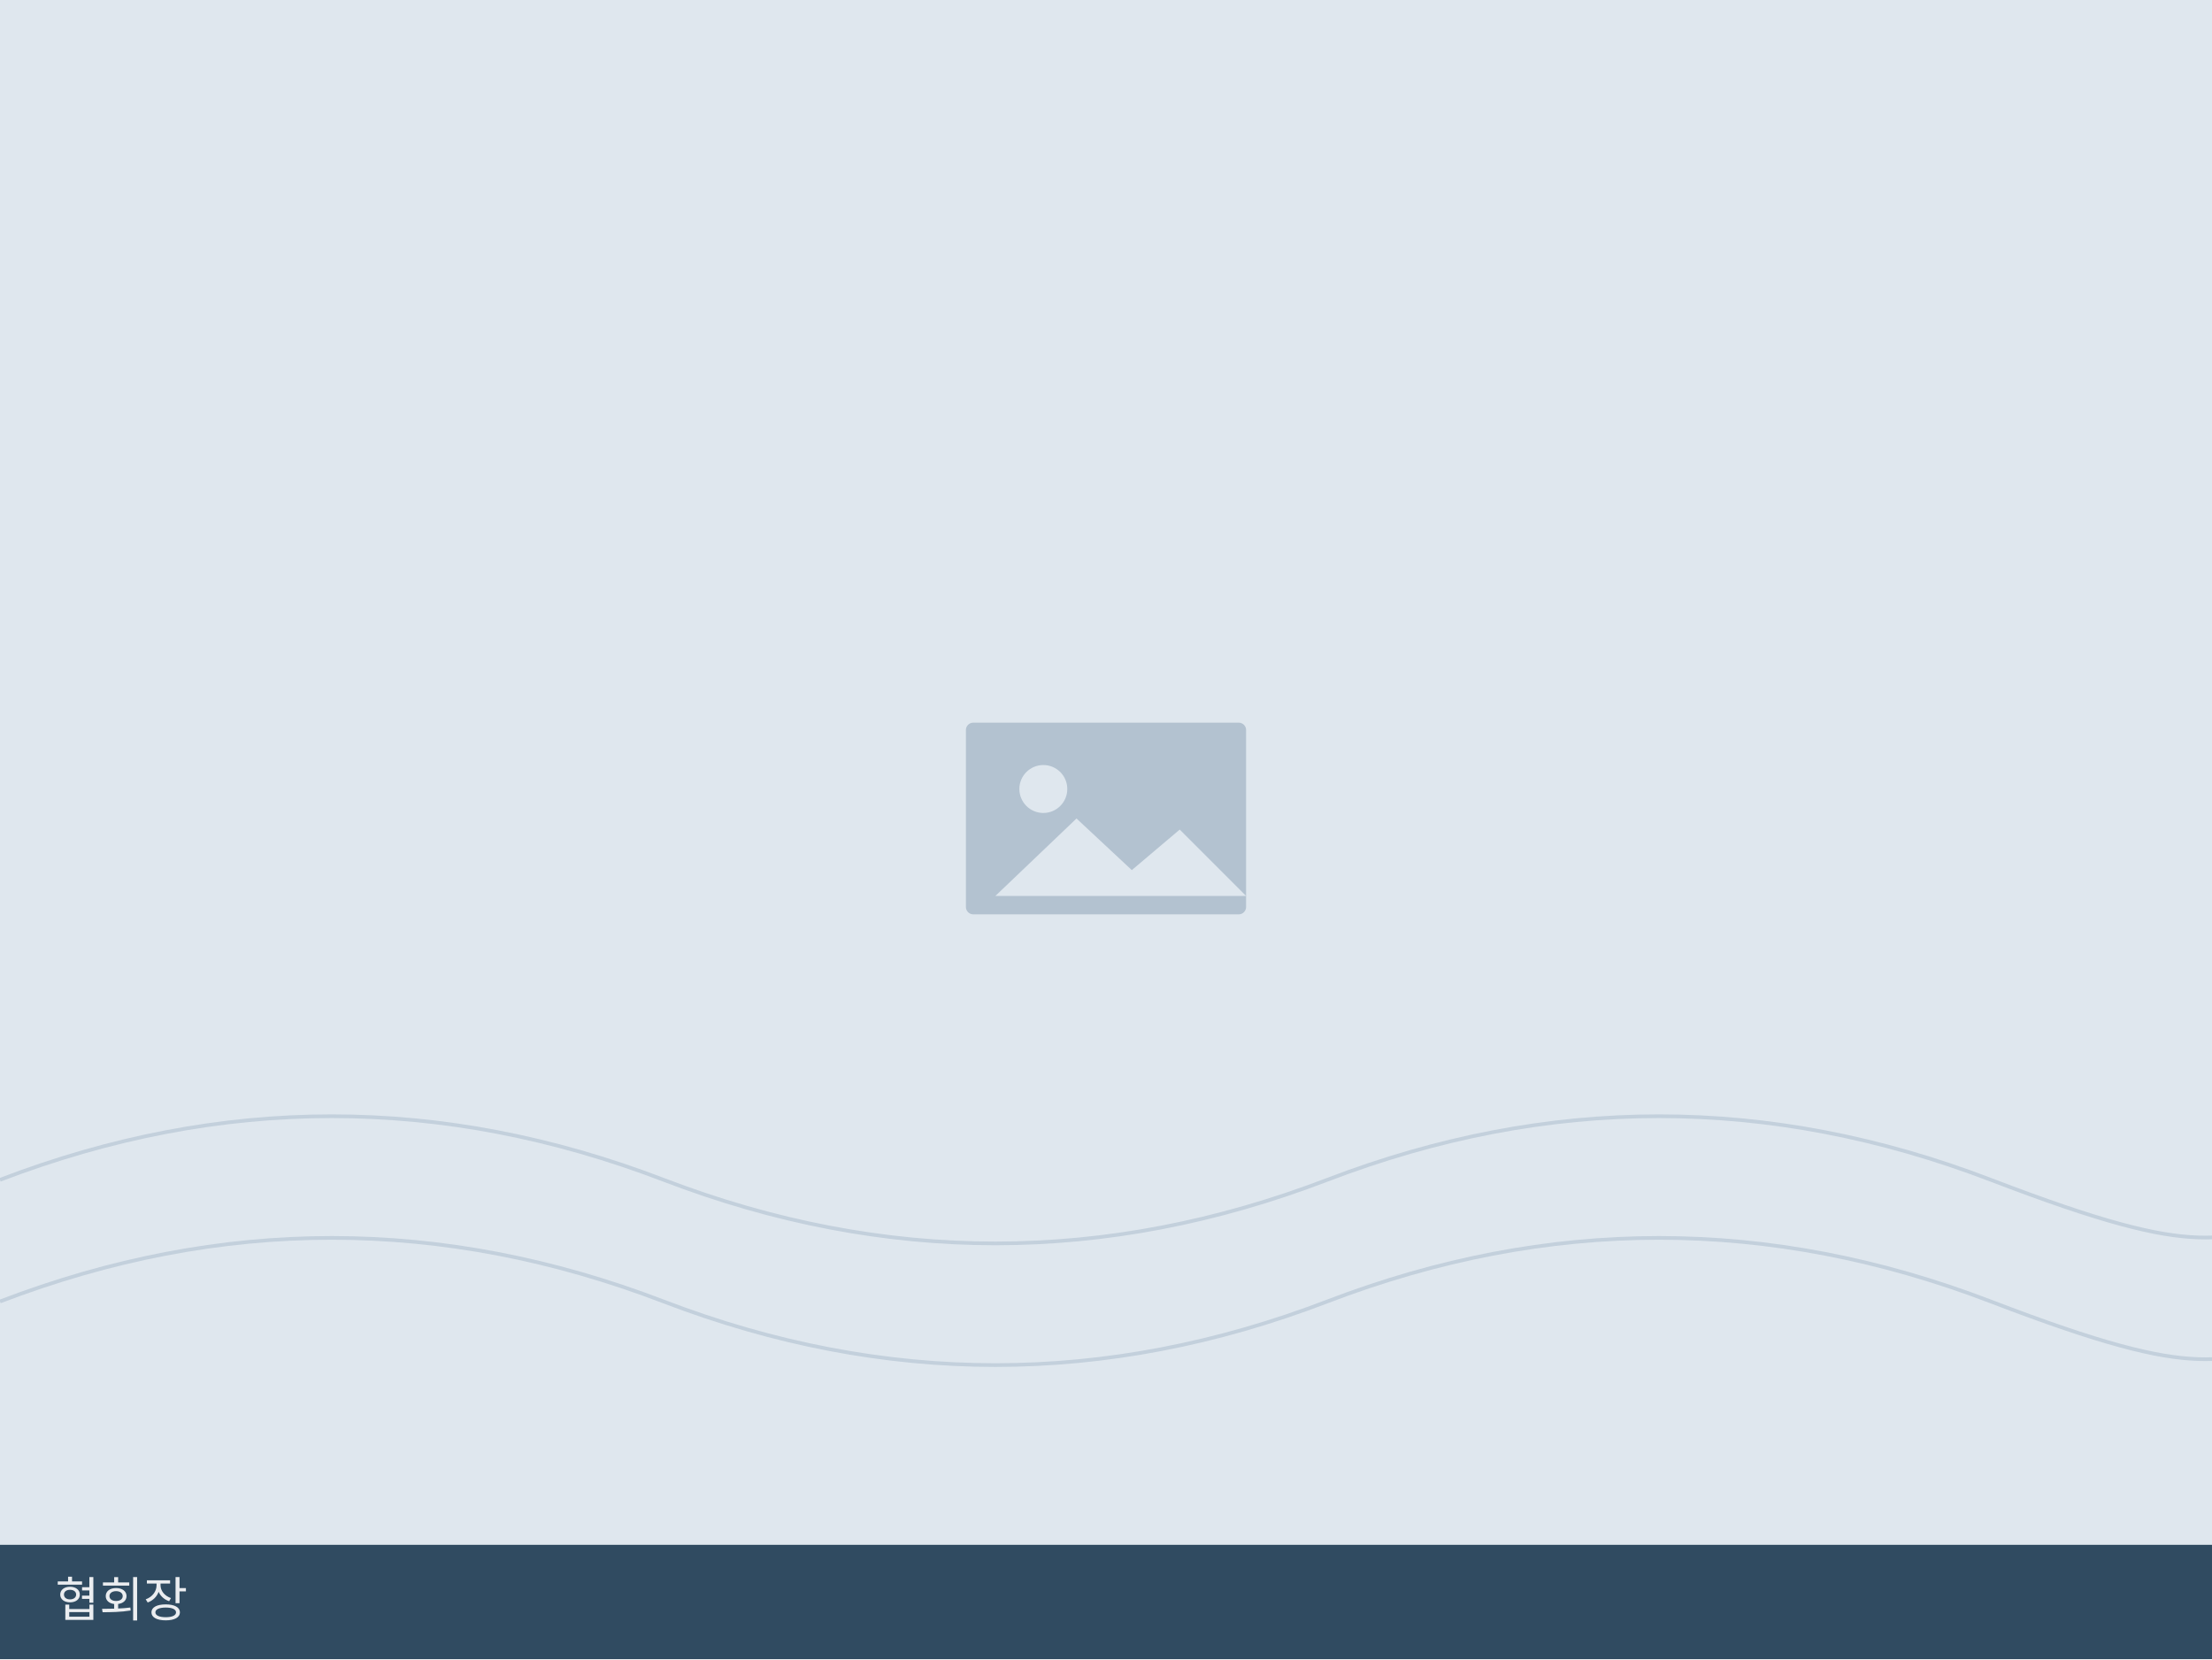
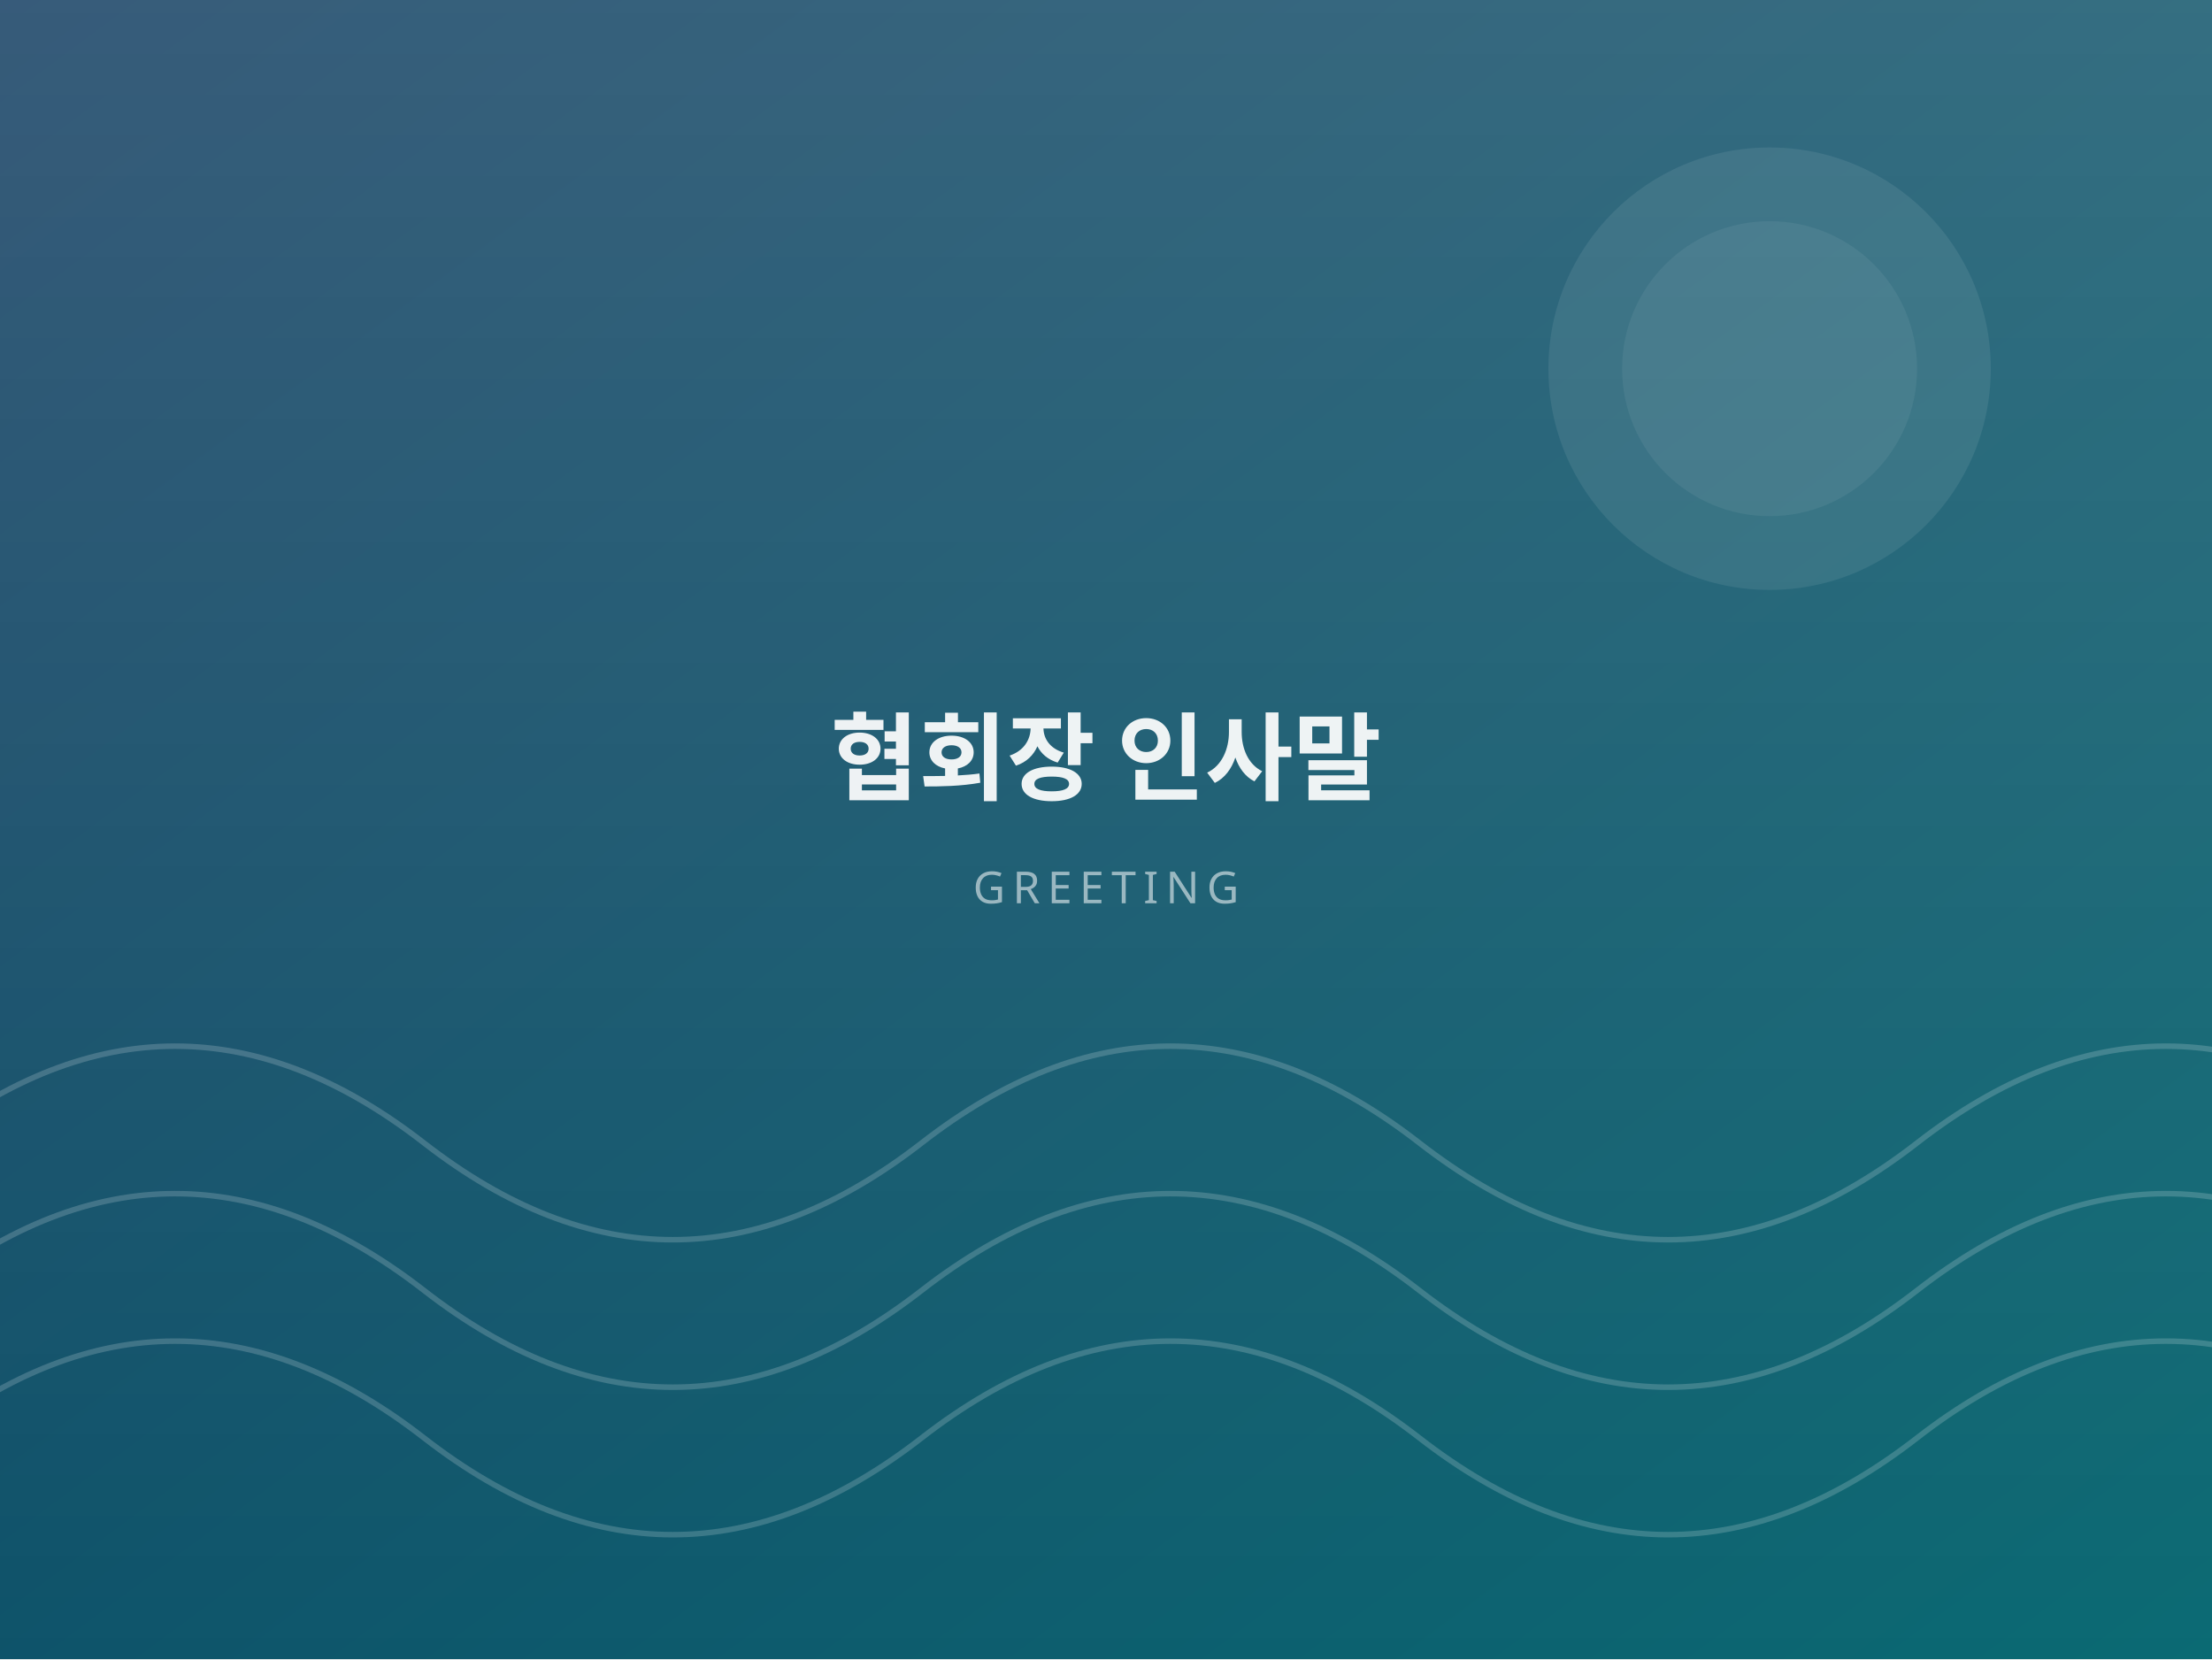
- <svg xmlns="http://www.w3.org/2000/svg" viewBox="0 0 1200 900" width="1200" height="900" role="img" aria-label="협회장">
-   <rect width="1200" height="900" fill="#dfe7ee" />
-   <g fill="none" stroke="#c3d0dc" stroke-width="2">
-     <path d="M0 640c120-46 240-46 360 0s240 46 360 0 240-46 360 0 120 30 180 22" />
-     <path d="M0 706c120-46 240-46 360 0s240 46 360 0 240-46 360 0 120 30 180 22" />
+ <svg xmlns="http://www.w3.org/2000/svg" viewBox="0 0 1200 900" width="1200" height="900" role="img" aria-label="협회장 인사말">
+   <defs>
+     <linearGradient id="g" x1="0" y1="0" x2="1" y2="1">
+       <stop offset="0" stop-color="#113c60" />
+       <stop offset="1" stop-color="#0b6a73" />
+     </linearGradient>
+     <linearGradient id="s" x1="0" y1="0" x2="0" y2="1">
+       <stop offset="0" stop-color="#ffffff" stop-opacity=".16" />
+       <stop offset="1" stop-color="#ffffff" stop-opacity="0" />
+     </linearGradient>
+   </defs>
+   <rect width="1200" height="900" fill="url(#g)" />
+   <rect width="1200" height="900" fill="url(#s)" />
+   <g fill="none" stroke="#ffffff" stroke-opacity=".18" stroke-width="3">
+     <path d="M-40 620c90-70 180-70 270 0s180 70 270 0 180-70 270 0 180 70 270 0 180-70 270 0" />
+     <path d="M-40 700c90-70 180-70 270 0s180 70 270 0 180-70 270 0 180 70 270 0 180-70 270 0" />
+     <path d="M-40 780c90-70 180-70 270 0s180 70 270 0 180-70 270 0 180 70 270 0 180-70 270 0" />
  </g>
-   <g fill="#b3c2d0">
-     <rect x="524" y="392" width="152" height="104" rx="4" />
-     <circle cx="566" cy="428" r="13" fill="#dfe7ee" />
-     <path d="M540 486l44-42 30 28 26-22 36 36z" fill="#dfe7ee" />
-   </g>
-   <rect x="0" y="838" width="1200" height="62" fill="#0a2942" fill-opacity=".82" />
-   <text x="30" y="877" fill="#ffffff" fill-opacity=".9" font-family="'Apple SD Gothic Neo','Malgun Gothic',sans-serif" font-size="26">협회장</text>
+   <circle cx="960" cy="200" r="120" fill="#ffffff" fill-opacity=".08" />
+   <circle cx="960" cy="200" r="80" fill="#ffffff" fill-opacity=".06" />
+   <text x="600" y="430" text-anchor="middle" fill="#ffffff" fill-opacity=".92" font-family="'Apple SD Gothic Neo','Malgun Gothic',sans-serif" font-size="52" font-weight="700">협회장 인사말</text>
+   <text x="600" y="490" text-anchor="middle" fill="#ffffff" fill-opacity=".55" font-family="'Apple SD Gothic Neo','Malgun Gothic',sans-serif" font-size="24" letter-spacing="4">GREETING</text>
</svg>
